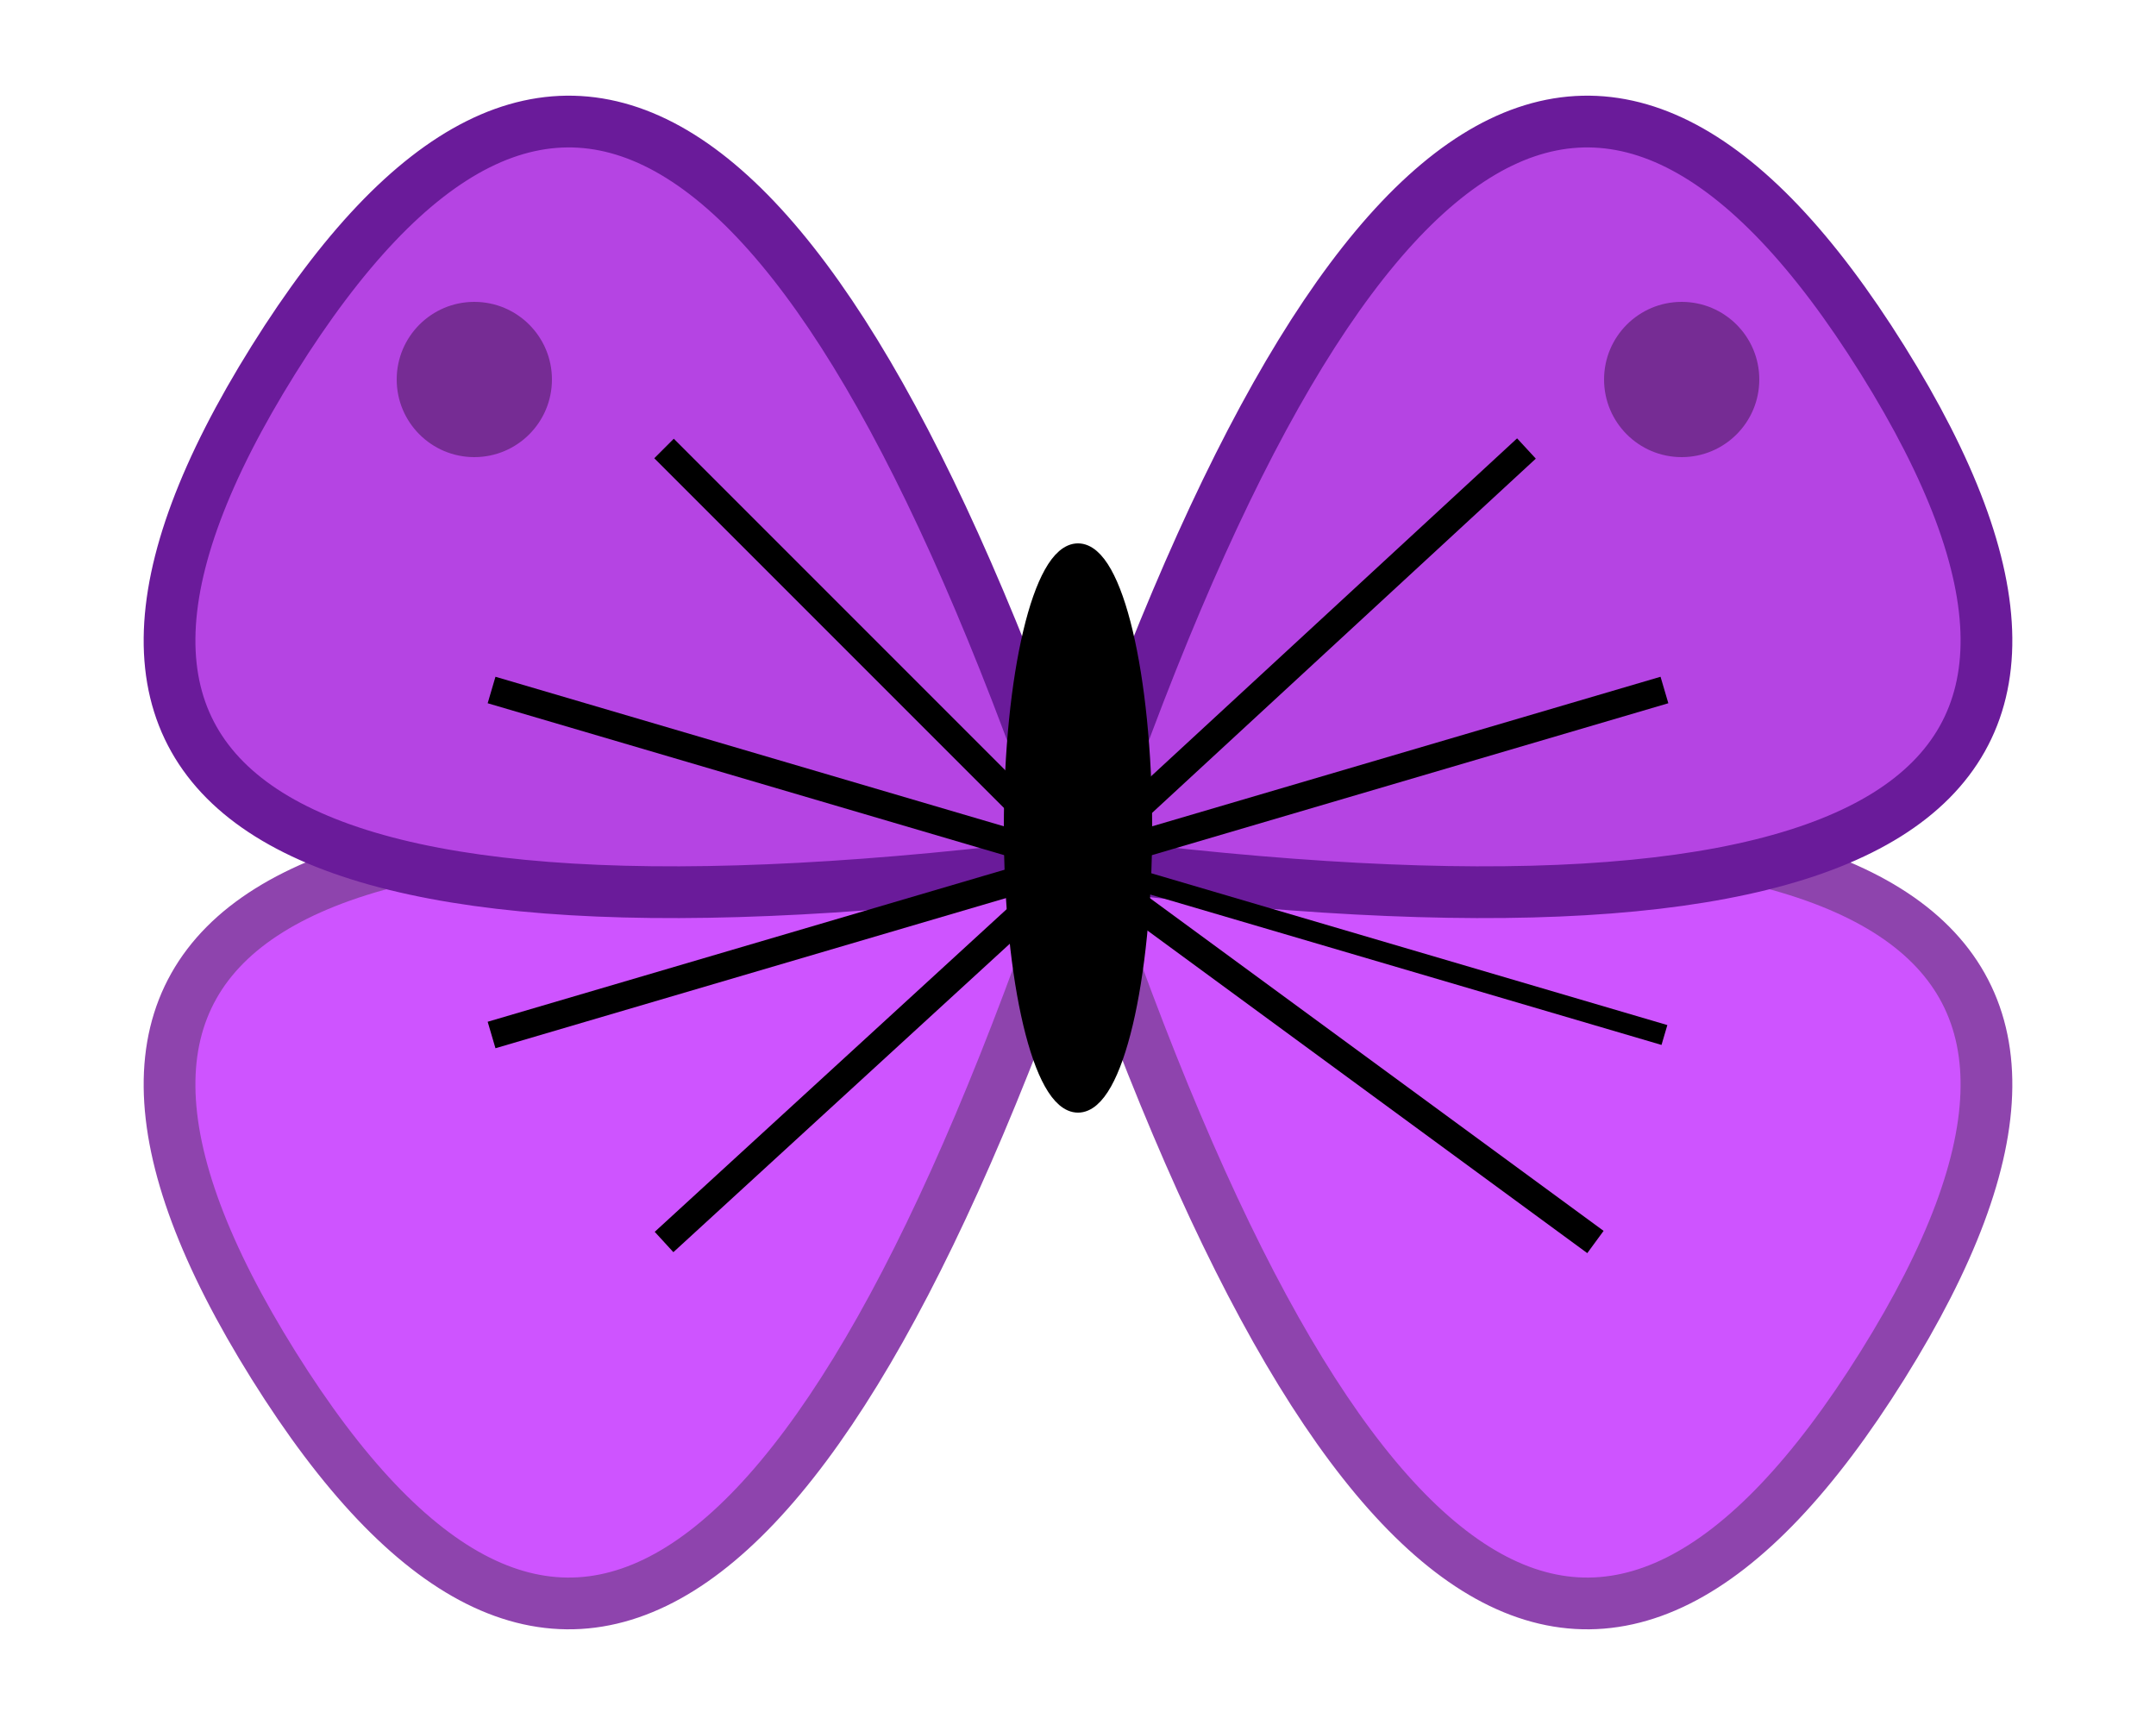
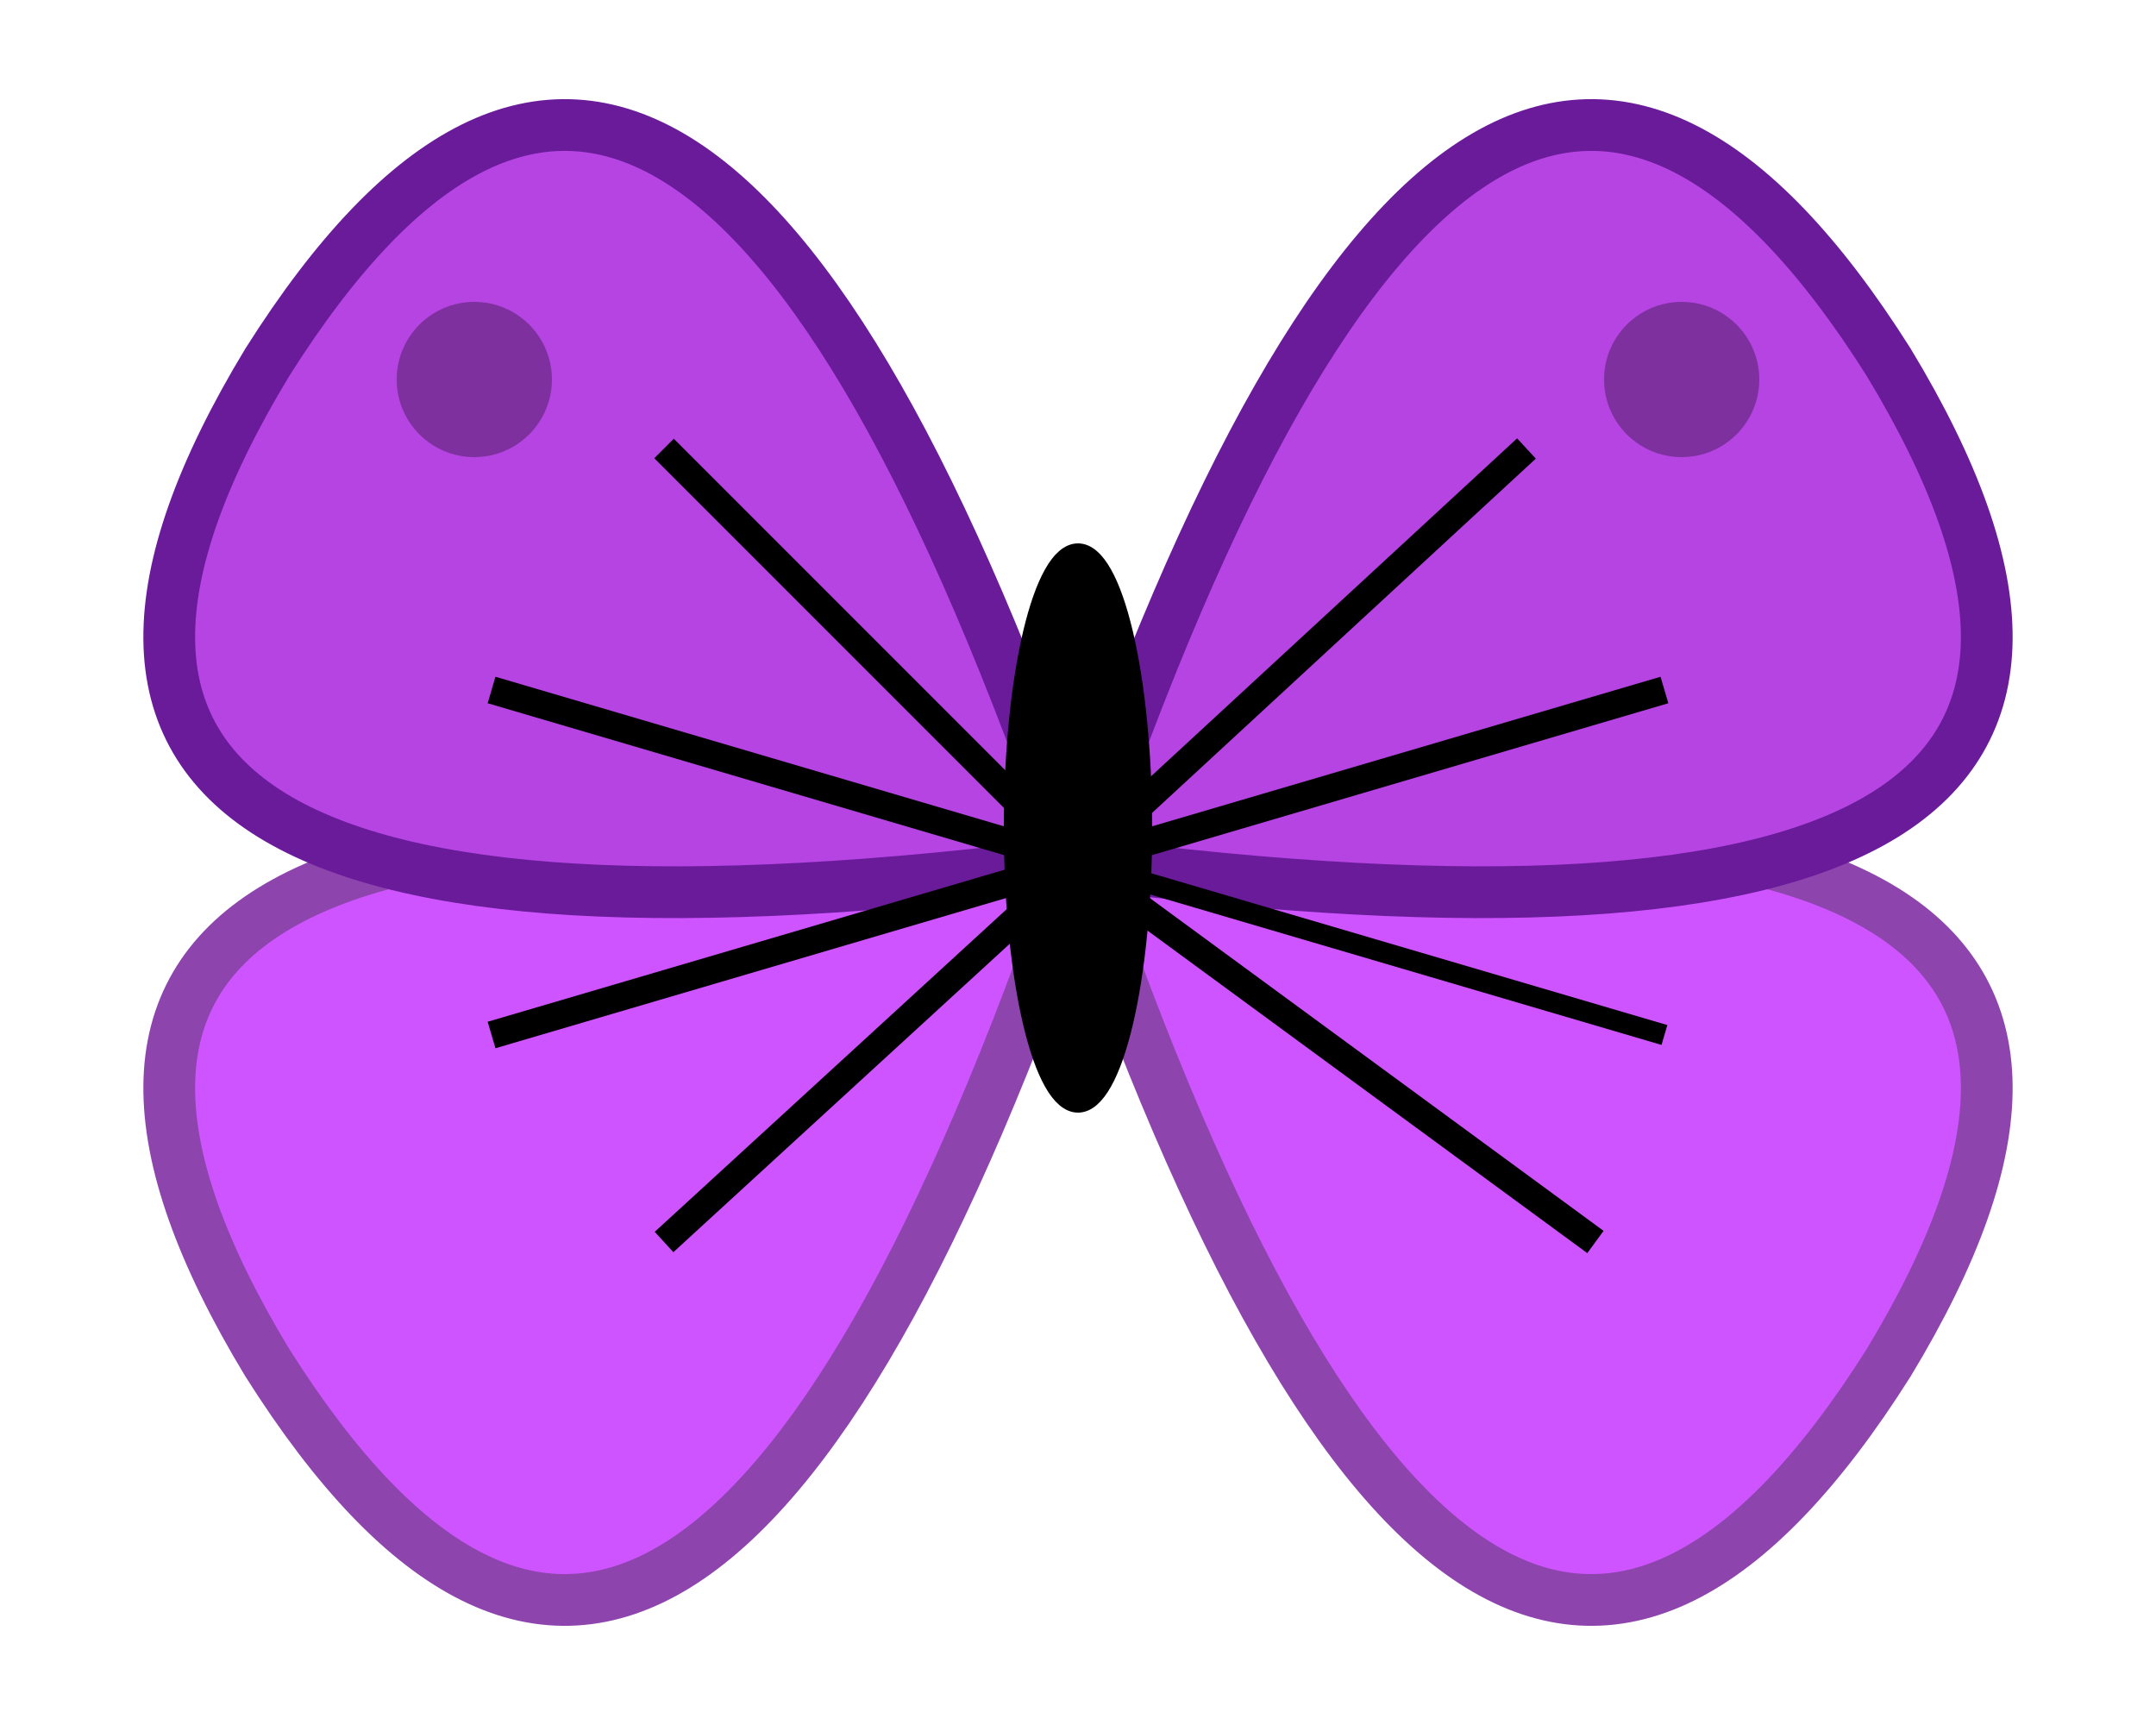
- <svg xmlns="http://www.w3.org/2000/svg" viewBox="-10 -10 120 100" width="100" height="80">
-   <g transform="rotate(-32 50 40)">
-     <path d="M50 40 Q-5 -5 -5 40 Q-5 85 50 40" fill="#CE54FF" stroke="#8E44AD" stroke-width="3" />
-   </g>
-   <g transform="rotate(32 50 40)">
-     <path d="M50 40 Q-5 85 -5 40 Q-5 -5 50 40" fill="#B544E3" stroke="#6A1B9A" stroke-width="3" />
-   </g>
-   <g transform="rotate(32 50 40)">
-     <path d="M50 40 Q105 -5 105 40 Q105 85 50 40" fill="#CE54FF" stroke="#8E44AD" stroke-width="3" />
-   </g>
-   <g transform="rotate(-32 50 40)">
-     <path d="M50 40 Q105 85 105 40 Q105 -5 50 40" fill="#B544E3" stroke="#6A1B9A" stroke-width="3" />
-   </g>
-   <line x1="50" y1="40" x2="76" y2="16" stroke="#000" stroke-width="1.6" />
-   <line x1="50" y1="40" x2="26" y2="16" stroke="#000" stroke-width="1.6" />
-   <line x1="50" y1="40" x2="26" y2="62" stroke="#000" stroke-width="1.6" />
-   <line x1="50" y1="40" x2="80" y2="62" stroke="#000" stroke-width="1.6" />
-   <line x1="50" y1="40" x2="84" y2="50" stroke="#000" stroke-width="1.2" />
-   <line x1="50" y1="40" x2="16" y2="50" stroke="#000" stroke-width="1.6" />
-   <line x1="50" y1="40" x2="84" y2="30" stroke="#000" stroke-width="1.6" />
-   <line x1="50" y1="40" x2="16" y2="30" stroke="#000" stroke-width="1.6" />
-   <circle cx="15" cy="12" r="4.5" fill="#000" opacity="0.35" />
-   <circle cx="85" cy="12" r="4.5" fill="#000" opacity="0.35" />
-   <ellipse cx="50" cy="38" rx="3.8" ry="16" fill="#000" stroke="#000" stroke-width="1" />
+ <svg xmlns="http://www.w3.org/2000/svg" width="100" height="80" viewBox="-10 -10 120 100">
+   <path fill="#ce54ff" stroke="#8e44ad" stroke-width="3" d="M50 40q-70-9-47 29 24 38 47-29" />
+   <path fill="#b544e3" stroke="#6a1b9a" stroke-width="3" d="M50 40q-70 9-47-29 24-38 47 29" />
+   <path fill="#ce54ff" stroke="#8e44ad" stroke-width="3" d="M50 40q70-9 47 29-24 38-47-29" />
+   <path fill="#b544e3" stroke="#6a1b9a" stroke-width="3" d="M50 40q70 9 47-29-24-38-47 29" />
+   <path stroke="#000" stroke-width="1.6" d="m50 40 26-24M50 40 26 16M50 40 26 62M50 40l30 22" />
+   <path stroke="#000" stroke-width="1.2" d="m50 40 34 10" />
+   <path stroke="#000" stroke-width="1.6" d="M50 40 16 50M50 40l34-10M50 40 16 30" />
+   <circle cx="15" cy="12" r="4.5" opacity=".3" />
+   <circle cx="85" cy="12" r="4.5" opacity=".3" />
+   <ellipse cx="50" cy="38" stroke="#000" rx="3.8" ry="16" />
</svg>
